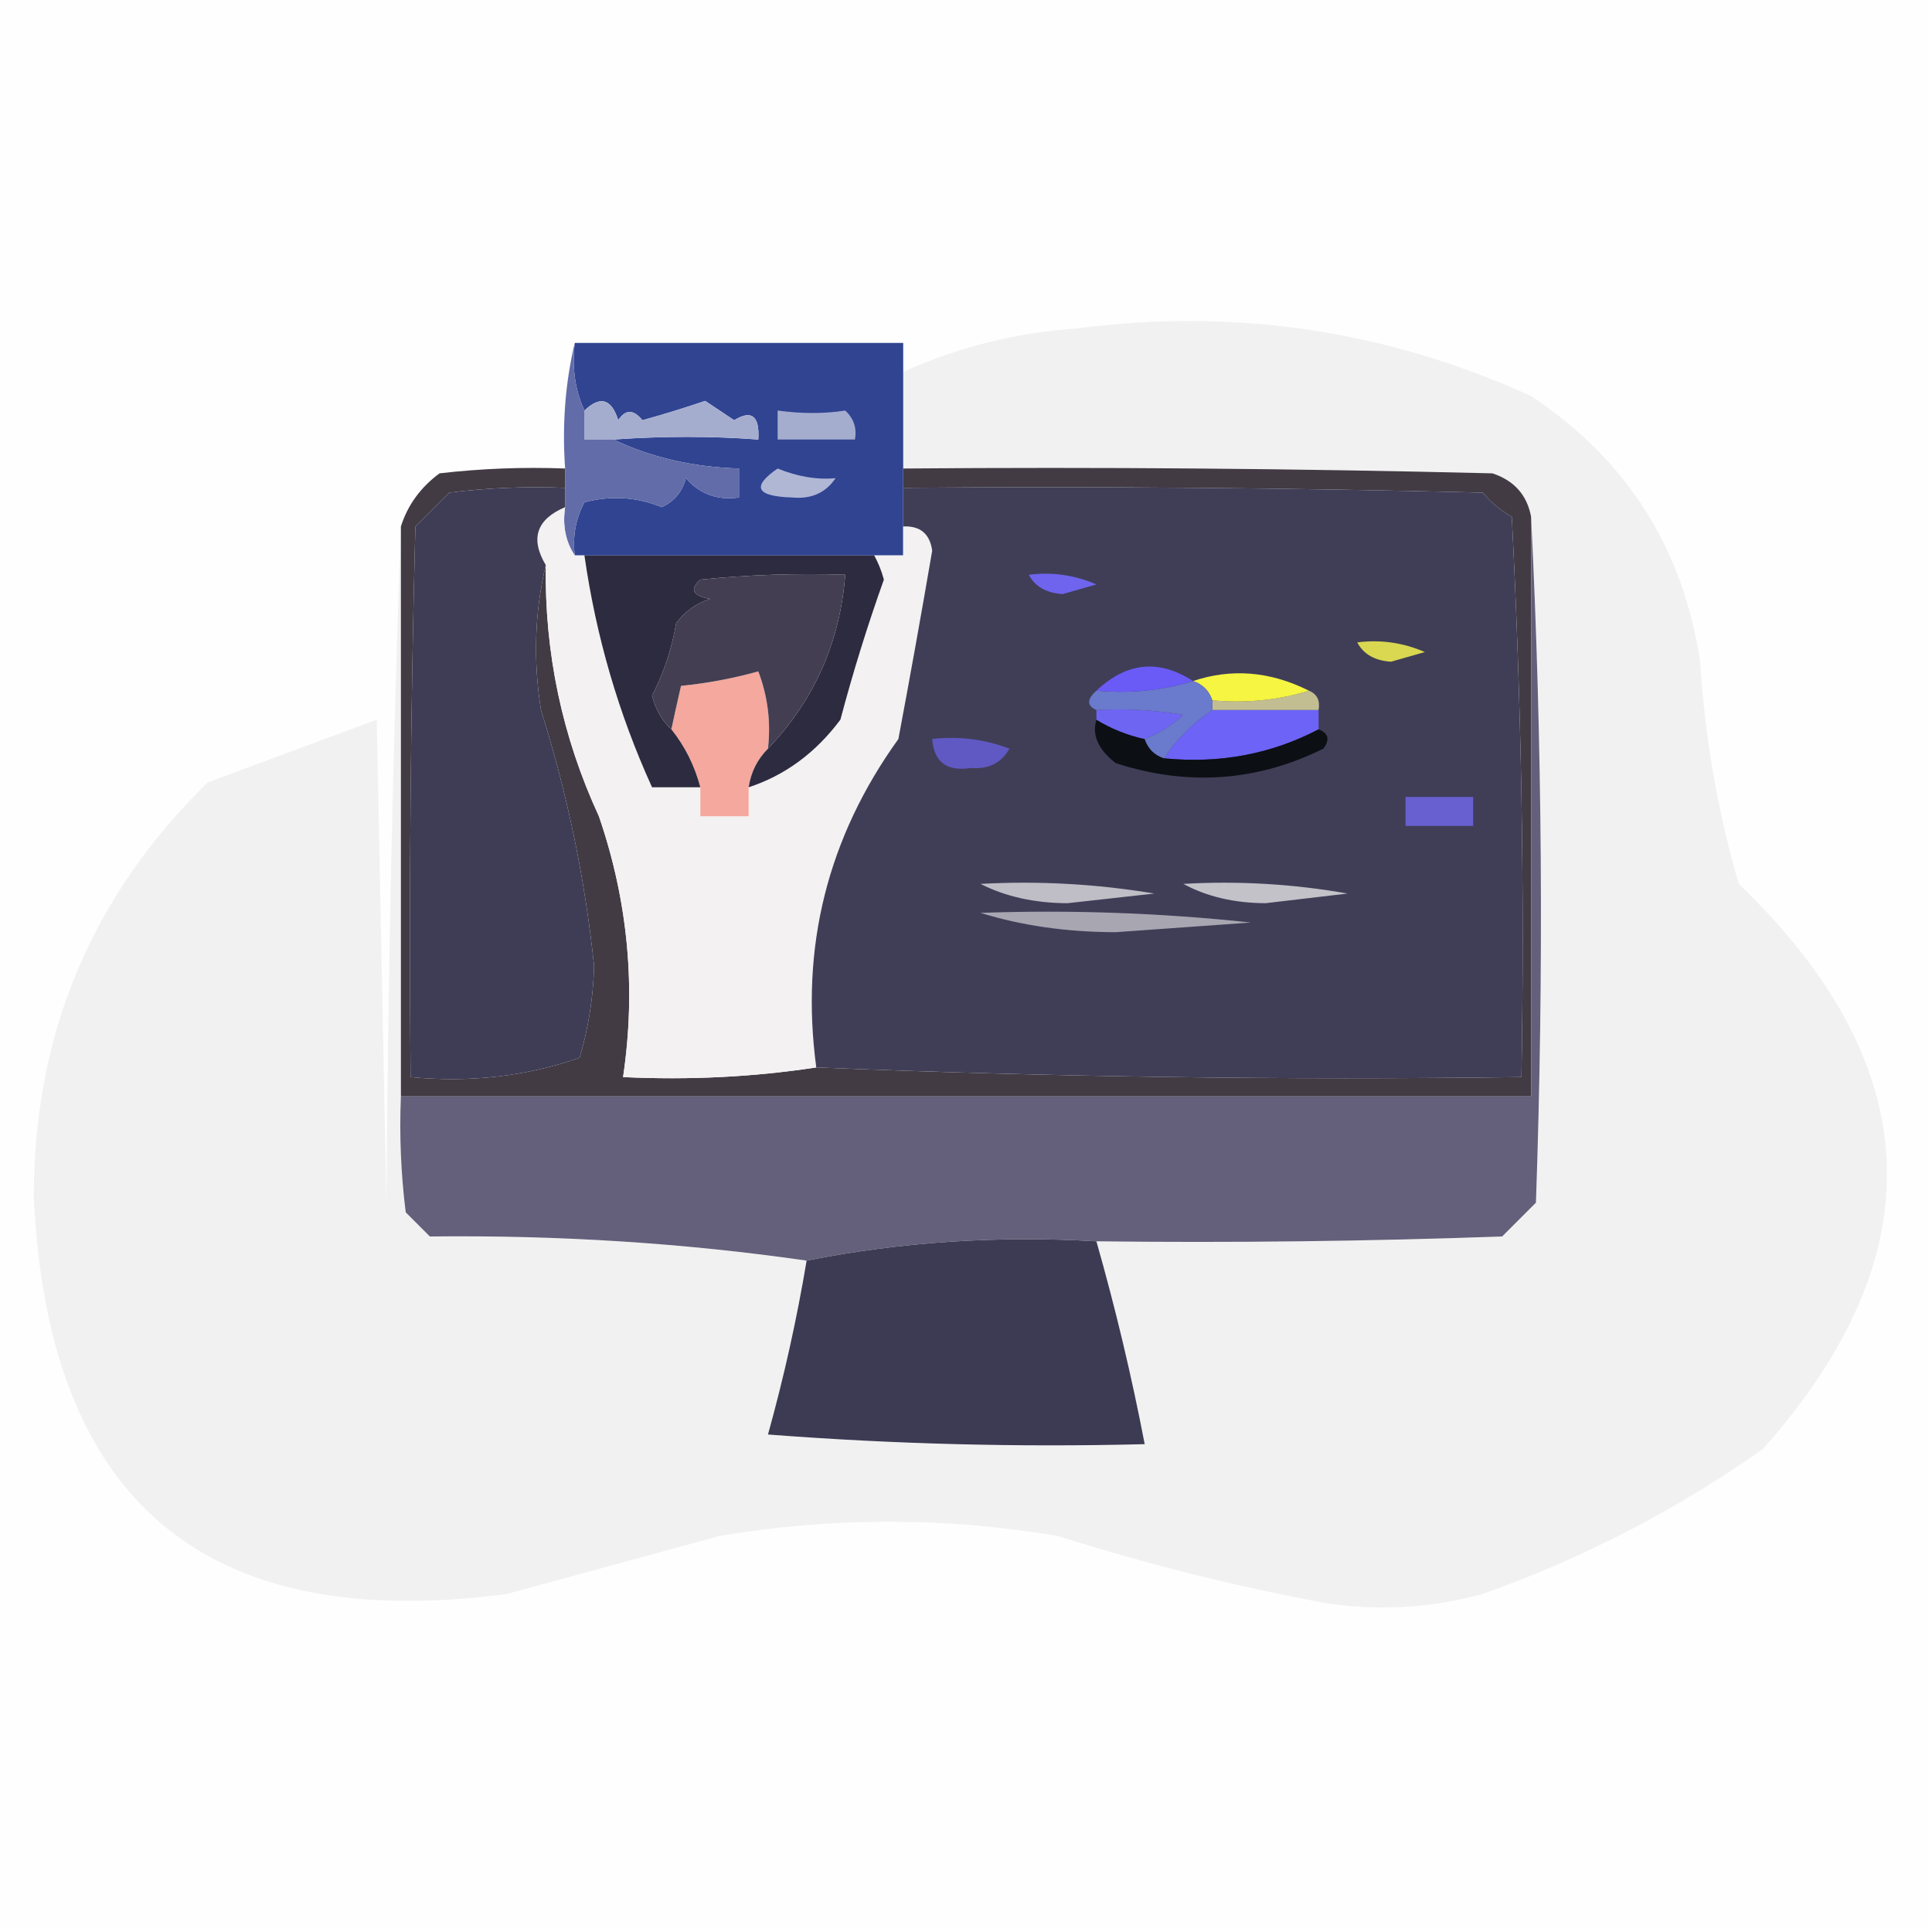
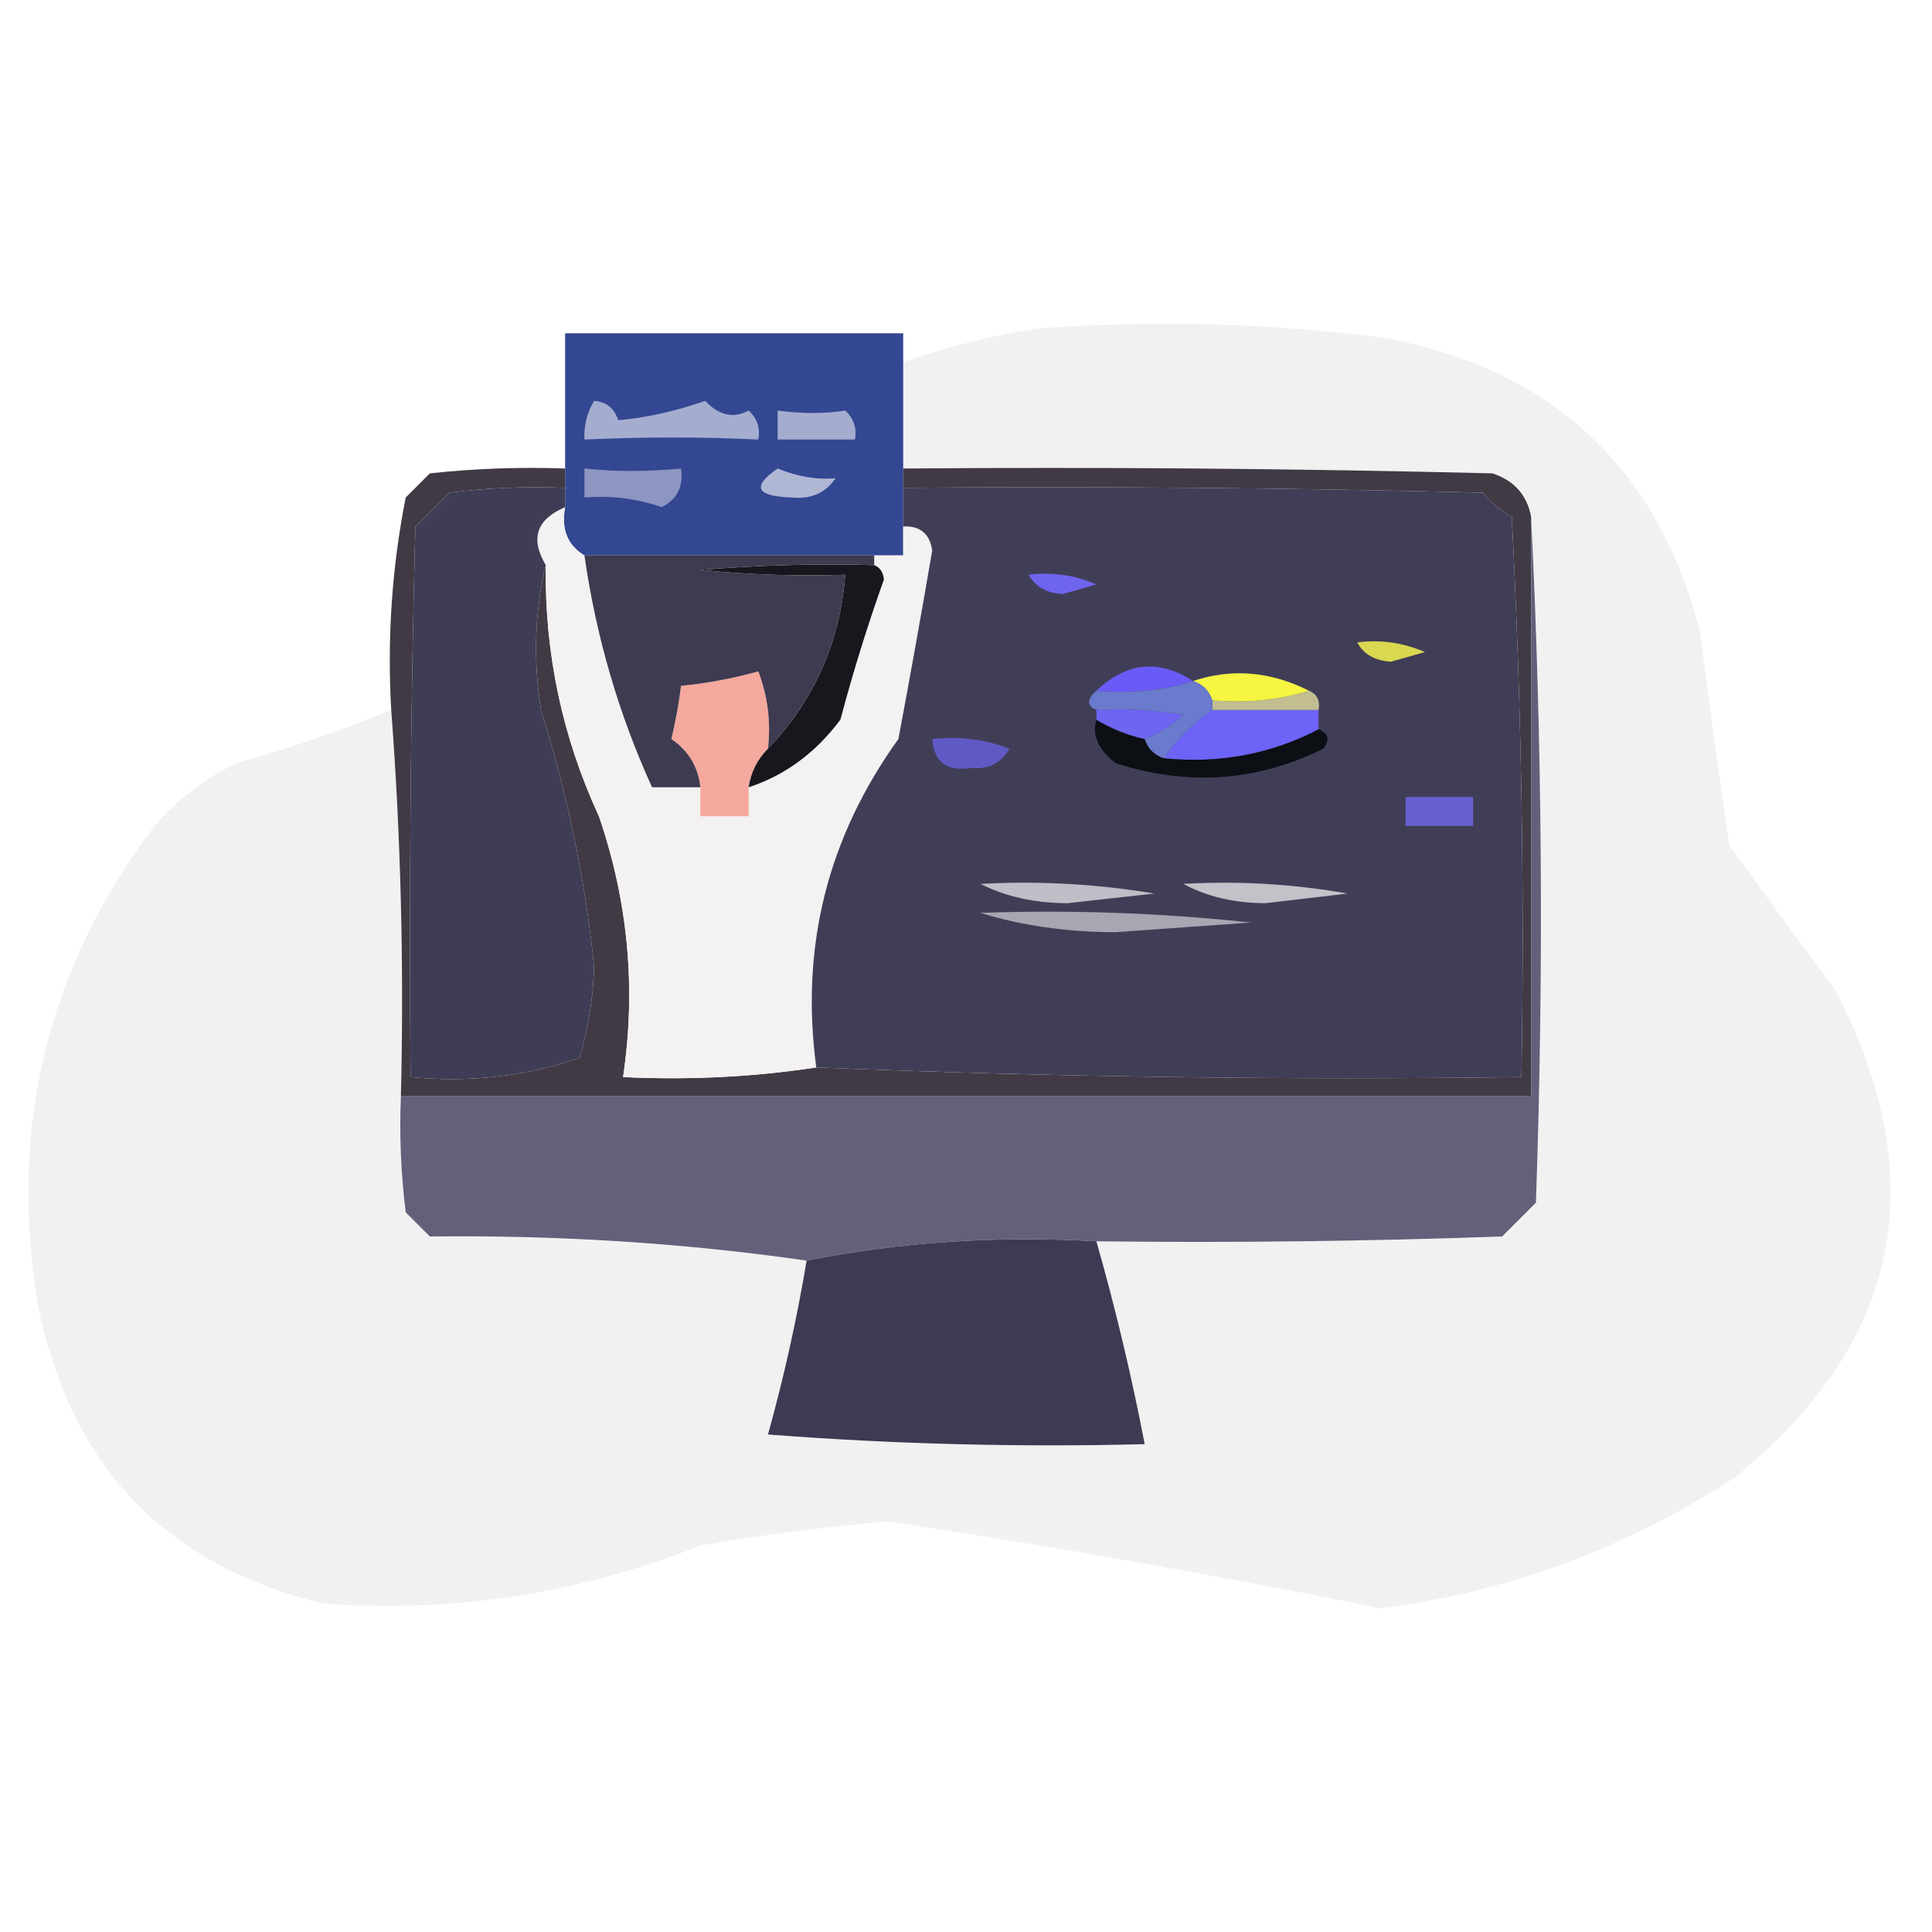
<svg xmlns="http://www.w3.org/2000/svg" version="1.1" width="200px" height="200px" style="shape-rendering:geometricPrecision; text-rendering:geometricPrecision; image-rendering:optimizeQuality; fill-rule:evenodd; clip-rule:evenodd">
  <g>
-     <path style="opacity:1" fill="#fefefe" d="M -0.5,-0.5 C 66.167,-0.5 132.833,-0.5 199.5,-0.5C 199.5,66.167 199.5,132.833 199.5,199.5C 132.833,199.5 66.167,199.5 -0.5,199.5C -0.5,132.833 -0.5,66.167 -0.5,-0.5 Z" />
+     <path style="opacity:0.986" fill="#f1f1f1" d="M 40.5,73.5 C 41.496,86.656 41.829,99.99 41.5,113.5C 41.334,117.514 41.501,121.514 42,125.5C 42.833,126.333 43.667,127.167 44.5,128C 57.872,127.848 70.872,128.682 83.5,130.5C 82.492,136.535 81.159,142.535 79.5,148.5C 92.483,149.499 105.483,149.832 118.5,149.5C 117.145,142.446 115.478,135.446 113.5,128.5C 127.504,128.667 141.504,128.5 155.5,128C 156.667,126.833 157.833,125.667 159,124.5C 159.83,100.663 159.663,76.996 158.5,53.5C 158.084,51.248 156.751,49.748 154.5,49C 134.169,48.5 113.836,48.333 93.5,48.5C 93.5,44.833 93.5,41.167 93.5,37.5C 98.016,35.895 102.682,34.728 107.5,34C 119.549,33.109 131.549,33.443 143.5,35C 160.843,38.346 171.677,48.513 176,65.5C 176.94,72.844 177.94,80.177 179,87.5C 182.618,92.493 186.285,97.493 190,102.5C 200.225,122.306 196.725,139.139 179.5,153C 168.301,160.287 156.134,164.787 143,166.5C 126.093,163.089 109.093,160.089 92,157.5C 85.463,158.046 78.963,158.88 72.5,160C 59.937,164.98 46.937,166.98 33.5,166C 17.292,162.124 7.459,151.957 4,135.5C 0.8,116.972 4.8,100.306 16,85.5C 18.383,82.727 21.217,80.561 24.5,79C 29.978,77.467 35.311,75.634 40.5,73.5 Z" />
  </g>
  <g>
-     <path style="opacity:1" fill="#f1f1f1" d="M 41.5,54.5 C 41.5,74.167 41.5,93.833 41.5,113.5C 41.334,117.514 41.501,121.514 42,125.5C 42.833,126.333 43.667,127.167 44.5,128C 57.872,127.848 70.872,128.682 83.5,130.5C 82.492,136.535 81.159,142.535 79.5,148.5C 92.483,149.499 105.483,149.832 118.5,149.5C 117.145,142.446 115.478,135.446 113.5,128.5C 127.504,128.667 141.504,128.5 155.5,128C 156.667,126.833 157.833,125.667 159,124.5C 159.83,100.663 159.663,76.996 158.5,53.5C 158.084,51.248 156.751,49.748 154.5,49C 134.169,48.5 113.836,48.333 93.5,48.5C 93.5,45.167 93.5,41.833 93.5,38.5C 99.183,35.928 105.183,34.428 111.5,34C 127.882,31.864 143.549,34.197 158.5,41C 168.393,47.564 174.226,56.731 176,68.5C 176.483,76.358 177.816,84.025 180,91.5C 199.581,110.334 200.414,129.834 182.5,150C 173.524,156.321 163.857,161.321 153.5,165C 148.238,166.439 142.904,166.772 137.5,166C 128.004,164.248 118.671,161.915 109.5,159C 97.837,157.033 86.17,157.033 74.5,159C 67.167,161 59.833,163 52.5,165C 21.316,169.153 4.983,155.486 3.5,124C 3.465,107.096 9.465,92.762 21.5,81C 27.361,78.825 33.194,76.658 39,74.5C 39.333,91.167 39.667,107.833 40,124.5C 40.168,100.996 40.668,77.663 41.5,54.5 Z" />
-   </g>
-   <g>
-     <path style="opacity:1" fill="#304492" d="M 59.5,35.5 C 70.833,35.5 82.167,35.5 93.5,35.5C 93.5,36.5 93.5,37.5 93.5,38.5C 93.5,41.833 93.5,45.167 93.5,48.5C 93.5,49.167 93.5,49.833 93.5,50.5C 93.5,51.833 93.5,53.167 93.5,54.5C 93.5,55.5 93.5,56.5 93.5,57.5C 92.5,57.5 91.5,57.5 90.5,57.5C 80.5,57.5 70.5,57.5 60.5,57.5C 60.167,57.5 59.833,57.5 59.5,57.5C 59.261,55.533 59.594,53.7 60.5,52C 63.23,51.272 65.897,51.438 68.5,52.5C 69.799,51.91 70.632,50.91 71,49.5C 72.444,51.155 74.278,51.822 76.5,51.5C 76.5,50.5 76.5,49.5 76.5,48.5C 71.725,48.353 67.392,47.353 63.5,45.5C 68.658,45.135 73.658,45.135 78.5,45.5C 78.646,43.058 77.813,42.391 76,43.5C 75,42.833 74,42.167 73,41.5C 70.876,42.227 68.709,42.894 66.5,43.5C 65.575,42.359 64.741,42.359 64,43.5C 63.296,41.273 62.129,40.94 60.5,42.5C 59.532,40.393 59.198,38.059 59.5,35.5 Z" />
+     <path style="opacity:0.993" fill="#334692" d="M 93.5,37.5 C 93.5,41.167 93.5,44.833 93.5,48.5C 93.5,49.167 93.5,49.833 93.5,50.5C 93.5,51.833 93.5,53.167 93.5,54.5C 93.5,55.5 93.5,56.5 93.5,57.5C 92.5,57.5 91.5,57.5 90.5,57.5C 80.5,57.5 70.5,57.5 60.5,57.5C 58.744,56.448 58.077,54.781 58.5,52.5C 58.5,51.833 58.5,51.167 58.5,50.5C 58.5,49.833 58.5,49.167 58.5,48.5C 58.5,43.833 58.5,39.167 58.5,34.5C 70.167,34.5 81.833,34.5 93.5,34.5C 93.5,35.5 93.5,36.5 93.5,37.5 Z" />
  </g>
  <g>
    <path style="opacity:1" fill="#a5adcf" d="M 80.5,42.5 C 83.011,42.838 85.345,42.838 87.5,42.5C 88.386,43.325 88.719,44.325 88.5,45.5C 85.833,45.5 83.167,45.5 80.5,45.5C 80.5,44.5 80.5,43.5 80.5,42.5 Z" />
  </g>
  <g>
-     <path style="opacity:1" fill="#a5adcf" d="M 63.5,45.5 C 62.5,45.5 61.5,45.5 60.5,45.5C 60.5,44.5 60.5,43.5 60.5,42.5C 62.129,40.94 63.296,41.273 64,43.5C 64.741,42.359 65.575,42.359 66.5,43.5C 68.709,42.894 70.876,42.227 73,41.5C 74,42.167 75,42.833 76,43.5C 77.813,42.391 78.646,43.058 78.5,45.5C 73.658,45.135 68.658,45.135 63.5,45.5 Z" />
+     <path style="opacity:1" fill="#a5adcf" d="M 61.5,41.5 C 62.75,41.577 63.583,42.244 64,43.5C 66.847,43.259 69.847,42.593 73,41.5C 74.439,43.014 75.939,43.347 77.5,42.5C 78.386,43.325 78.719,44.325 78.5,45.5C 72.66,45.219 66.66,45.219 60.5,45.5C 60.433,44.041 60.766,42.708 61.5,41.5 Z" />
  </g>
  <g>
-     <path style="opacity:1" fill="#626ca8" d="M 59.5,35.5 C 59.198,38.059 59.532,40.393 60.5,42.5C 60.5,43.5 60.5,44.5 60.5,45.5C 61.5,45.5 62.5,45.5 63.5,45.5C 67.392,47.353 71.725,48.353 76.5,48.5C 76.5,49.5 76.5,50.5 76.5,51.5C 74.278,51.822 72.444,51.155 71,49.5C 70.632,50.91 69.799,51.91 68.5,52.5C 65.897,51.438 63.23,51.272 60.5,52C 59.594,53.7 59.261,55.533 59.5,57.5C 58.549,56.081 58.215,54.415 58.5,52.5C 58.5,51.833 58.5,51.167 58.5,50.5C 58.5,49.833 58.5,49.167 58.5,48.5C 58.182,43.968 58.515,39.634 59.5,35.5 Z" />
+     <path style="opacity:1" fill="#413a44" d="M 58.5,48.5 C 58.5,49.167 58.5,49.833 58.5,50.5C 54.486,50.334 50.486,50.501 46.5,51C 45.333,52.167 44.167,53.333 43,54.5C 42.5,73.497 42.333,92.497 42.5,111.5C 48.631,112.092 54.464,111.425 60,109.5C 60.918,106.402 61.418,103.235 61.5,100C 60.562,90.978 58.729,82.145 56,73.5C 55.184,68.316 55.35,63.316 56.5,58.5C 56.367,67.613 58.2,76.28 62,84.5C 65.03,93.332 65.863,102.332 64.5,111.5C 71.354,111.824 78.021,111.491 84.5,110.5C 108.759,111.49 133.092,111.823 157.5,111.5C 157.833,92.155 157.5,72.822 156.5,53.5C 155.354,52.855 154.354,52.022 153.5,51C 133.503,50.5 113.503,50.333 93.5,50.5C 93.5,49.833 93.5,49.167 93.5,48.5C 113.836,48.333 134.169,48.5 154.5,49C 156.751,49.748 158.084,51.248 158.5,53.5C 158.5,73.5 158.5,93.5 158.5,113.5C 119.5,113.5 80.5,113.5 41.5,113.5C 41.829,99.99 41.496,86.656 40.5,73.5C 40.071,66.053 40.571,58.719 42,51.5C 42.833,50.667 43.667,49.833 44.5,49C 49.155,48.501 53.822,48.334 58.5,48.5 Z" />
  </g>
  <g>
-     <path style="opacity:1" fill="#423b44" d="M 58.5,48.5 C 58.5,49.167 58.5,49.833 58.5,50.5C 54.486,50.334 50.486,50.501 46.5,51C 45.333,52.167 44.167,53.333 43,54.5C 42.5,73.497 42.333,92.497 42.5,111.5C 48.631,112.092 54.464,111.425 60,109.5C 60.918,106.402 61.418,103.235 61.5,100C 60.562,90.978 58.729,82.145 56,73.5C 55.184,68.316 55.35,63.316 56.5,58.5C 56.367,67.613 58.2,76.28 62,84.5C 65.03,93.332 65.863,102.332 64.5,111.5C 71.354,111.824 78.021,111.491 84.5,110.5C 108.759,111.49 133.092,111.823 157.5,111.5C 157.833,92.155 157.5,72.822 156.5,53.5C 155.354,52.855 154.354,52.022 153.5,51C 133.503,50.5 113.503,50.333 93.5,50.5C 93.5,49.833 93.5,49.167 93.5,48.5C 113.836,48.333 134.169,48.5 154.5,49C 156.751,49.748 158.084,51.248 158.5,53.5C 158.5,73.5 158.5,93.5 158.5,113.5C 119.5,113.5 80.5,113.5 41.5,113.5C 41.5,93.833 41.5,74.167 41.5,54.5C 42.203,52.284 43.536,50.451 45.5,49C 49.821,48.501 54.154,48.334 58.5,48.5 Z" />
+     <path style="opacity:1" fill="#f3f1f1" d="M 58.5,52.5 C 58.077,54.781 58.744,56.448 60.5,57.5C 61.699,65.879 64.032,73.879 67.5,81.5C 69.167,81.5 70.833,81.5 72.5,81.5C 72.5,82.5 72.5,83.5 72.5,84.5C 74.167,84.5 75.833,84.5 77.5,84.5C 77.5,83.5 77.5,82.5 77.5,81.5C 81.27,80.264 84.436,77.931 87,74.5C 88.292,69.621 89.792,64.788 91.5,60C 91.43,59.235 91.097,58.735 90.5,58.5C 90.5,58.167 90.5,57.833 90.5,57.5C 91.5,57.5 92.5,57.5 93.5,57.5C 93.5,56.5 93.5,55.5 93.5,54.5C 95.252,54.418 96.252,55.251 96.5,57C 95.388,63.503 94.222,70.003 93,76.5C 85.659,86.707 82.825,98.04 84.5,110.5C 78.021,111.491 71.354,111.824 64.5,111.5C 65.863,102.332 65.03,93.332 62,84.5C 58.2,76.28 56.367,67.613 56.5,58.5C 54.866,55.762 55.533,53.762 58.5,52.5 Z" />
  </g>
  <g>
-     <path style="opacity:1" fill="#f3f1f1" d="M 58.5,52.5 C 58.215,54.415 58.549,56.081 59.5,57.5C 59.833,57.5 60.167,57.5 60.5,57.5C 61.699,65.879 64.032,73.879 67.5,81.5C 69.167,81.5 70.833,81.5 72.5,81.5C 72.5,82.5 72.5,83.5 72.5,84.5C 74.167,84.5 75.833,84.5 77.5,84.5C 77.5,83.5 77.5,82.5 77.5,81.5C 81.27,80.264 84.436,77.931 87,74.5C 88.292,69.621 89.792,64.788 91.5,60C 91.257,59.098 90.923,58.265 90.5,57.5C 91.5,57.5 92.5,57.5 93.5,57.5C 93.5,56.5 93.5,55.5 93.5,54.5C 95.252,54.418 96.252,55.251 96.5,57C 95.388,63.503 94.222,70.003 93,76.5C 85.659,86.707 82.825,98.04 84.5,110.5C 78.021,111.491 71.354,111.824 64.5,111.5C 65.863,102.332 65.03,93.332 62,84.5C 58.2,76.28 56.367,67.613 56.5,58.5C 54.866,55.762 55.533,53.762 58.5,52.5 Z" />
+     <path style="opacity:1" fill="#f4a89e" d="M 79.5,77.5 C 78.4,78.605 77.733,79.938 77.5,81.5C 77.5,82.5 77.5,83.5 77.5,84.5C 75.833,84.5 74.167,84.5 72.5,84.5C 72.5,83.5 72.5,82.5 72.5,81.5C 72.278,79.392 71.278,77.726 69.5,76.5C 69.946,74.632 70.279,72.799 70.5,71C 73.224,70.731 75.891,70.231 78.5,69.5C 79.48,72.087 79.813,74.753 79.5,77.5 Z" />
  </g>
  <g>
-     <path style="opacity:1" fill="#f4a89e" d="M 79.5,77.5 C 78.4,78.605 77.733,79.938 77.5,81.5C 77.5,82.5 77.5,83.5 77.5,84.5C 75.833,84.5 74.167,84.5 72.5,84.5C 72.5,83.5 72.5,82.5 72.5,81.5C 71.904,79.255 70.904,77.255 69.5,75.5C 69.795,74.103 70.129,72.603 70.5,71C 73.224,70.731 75.891,70.231 78.5,69.5C 79.48,72.087 79.813,74.753 79.5,77.5 Z" />
+     <path style="opacity:1" fill="#18171d" d="M 90.5,58.5 C 91.097,58.735 91.43,59.235 91.5,60C 89.792,64.788 88.292,69.621 87,74.5C 84.436,77.931 81.27,80.264 77.5,81.5C 77.733,79.938 78.4,78.605 79.5,77.5C 84.285,72.492 86.951,66.492 87.5,59.5C 82.489,59.666 77.489,59.499 72.5,59C 78.491,58.501 84.491,58.334 90.5,58.5 Z" />
  </g>
  <g>
-     <path style="opacity:1" fill="#2d2b3f" d="M 60.5,57.5 C 70.5,57.5 80.5,57.5 90.5,57.5C 90.923,58.265 91.257,59.098 91.5,60C 89.792,64.788 88.292,69.621 87,74.5C 84.436,77.931 81.27,80.264 77.5,81.5C 77.733,79.938 78.4,78.605 79.5,77.5C 84.285,72.492 86.951,66.492 87.5,59.5C 82.489,59.334 77.489,59.501 72.5,60C 71.366,61.016 71.699,61.683 73.5,62C 72.069,62.465 70.903,63.299 70,64.5C 69.542,67.181 68.709,69.681 67.5,72C 67.862,73.434 68.528,74.601 69.5,75.5C 70.904,77.255 71.904,79.255 72.5,81.5C 70.833,81.5 69.167,81.5 67.5,81.5C 64.032,73.879 61.699,65.879 60.5,57.5 Z" />
-   </g>
-   <g>
-     <path style="opacity:1" fill="#433e52" d="M 79.5,77.5 C 79.813,74.753 79.48,72.087 78.5,69.5C 75.891,70.231 73.224,70.731 70.5,71C 70.129,72.603 69.795,74.103 69.5,75.5C 68.528,74.601 67.862,73.434 67.5,72C 68.709,69.681 69.542,67.181 70,64.5C 70.903,63.299 72.069,62.465 73.5,62C 71.699,61.683 71.366,61.016 72.5,60C 77.489,59.501 82.489,59.334 87.5,59.5C 86.951,66.492 84.285,72.492 79.5,77.5 Z" />
+     <path style="opacity:1" fill="#3e3a4f" d="M 60.5,57.5 C 70.5,57.5 80.5,57.5 90.5,57.5C 90.5,57.833 90.5,58.167 90.5,58.5C 84.491,58.334 78.491,58.501 72.5,59C 77.489,59.499 82.489,59.666 87.5,59.5C 86.951,66.492 84.285,72.492 79.5,77.5C 79.813,74.753 79.48,72.087 78.5,69.5C 75.891,70.231 73.224,70.731 70.5,71C 70.279,72.799 69.946,74.632 69.5,76.5C 71.278,77.726 72.278,79.392 72.5,81.5C 70.833,81.5 69.167,81.5 67.5,81.5C 64.032,73.879 61.699,65.879 60.5,57.5 Z" />
  </g>
  <g>
    <path style="opacity:1" fill="#403e57" d="M 93.5,50.5 C 113.503,50.333 133.503,50.5 153.5,51C 154.354,52.022 155.354,52.855 156.5,53.5C 157.5,72.822 157.833,92.155 157.5,111.5C 133.092,111.823 108.759,111.49 84.5,110.5C 82.825,98.04 85.659,86.707 93,76.5C 94.222,70.003 95.388,63.503 96.5,57C 96.252,55.251 95.252,54.418 93.5,54.5C 93.5,53.167 93.5,51.833 93.5,50.5 Z" />
  </g>
  <g>
    <path style="opacity:1" fill="#a8a6b1" d="M 101.5,94.5 C 110.857,94.168 120.19,94.502 129.5,95.5C 124.833,95.833 120.167,96.167 115.5,96.5C 110.449,96.493 105.783,95.827 101.5,94.5 Z" />
  </g>
  <g>
    <path style="opacity:1" fill="#c3c2c9" d="M 122.5,91.5 C 128.206,91.171 133.872,91.505 139.5,92.5C 136.667,92.833 133.833,93.167 131,93.5C 127.748,93.481 124.915,92.814 122.5,91.5 Z" />
  </g>
  <g>
    <path style="opacity:1" fill="#bfbec6" d="M 101.5,91.5 C 107.537,91.171 113.537,91.504 119.5,92.5C 116.5,92.833 113.5,93.167 110.5,93.5C 107.087,93.483 104.087,92.816 101.5,91.5 Z" />
  </g>
  <g>
    <path style="opacity:1" fill="#6860d1" d="M 145.5,82.5 C 147.833,82.5 150.167,82.5 152.5,82.5C 152.5,83.5 152.5,84.5 152.5,85.5C 150.167,85.5 147.833,85.5 145.5,85.5C 145.5,84.5 145.5,83.5 145.5,82.5 Z" />
  </g>
  <g>
    <path style="opacity:1" fill="#6d63f7" d="M 125.5,73.5 C 129.167,73.5 132.833,73.5 136.5,73.5C 136.5,74.167 136.5,74.833 136.5,75.5C 131.59,78.068 126.257,79.068 120.5,78.5C 121.785,76.548 123.451,74.882 125.5,73.5 Z" />
  </g>
  <g>
    <path style="opacity:1" fill="#0c0f14" d="M 113.5,74.5 C 115.05,75.441 116.716,76.108 118.5,76.5C 118.833,77.5 119.5,78.167 120.5,78.5C 126.257,79.068 131.59,78.068 136.5,75.5C 137.525,75.897 137.692,76.563 137,77.5C 130.108,80.909 122.942,81.409 115.5,79C 113.681,77.585 113.015,76.085 113.5,74.5 Z" />
  </g>
  <g>
    <path style="opacity:1" fill="#6059c4" d="M 96.5,76.5 C 99.247,76.187 101.914,76.52 104.5,77.5C 103.652,78.991 102.319,79.658 100.5,79.5C 98.018,79.89 96.685,78.89 96.5,76.5 Z" />
  </g>
  <g>
    <path style="opacity:1" fill="#6e65f3" d="M 113.5,74.5 C 113.5,74.167 113.5,73.833 113.5,73.5C 116.518,73.335 119.518,73.502 122.5,74C 121.307,75.095 119.973,75.928 118.5,76.5C 116.716,76.108 115.05,75.441 113.5,74.5 Z" />
  </g>
  <g>
    <path style="opacity:1" fill="#c2be92" d="M 135.5,71.5 C 136.338,71.842 136.672,72.508 136.5,73.5C 132.833,73.5 129.167,73.5 125.5,73.5C 125.5,73.167 125.5,72.833 125.5,72.5C 129.042,72.813 132.375,72.479 135.5,71.5 Z" />
  </g>
  <g>
    <path style="opacity:1" fill="#f5f542" d="M 123.5,70.5 C 127.505,69.162 131.505,69.495 135.5,71.5C 132.375,72.479 129.042,72.813 125.5,72.5C 125.167,71.5 124.5,70.833 123.5,70.5 Z" />
  </g>
  <g>
    <path style="opacity:1" fill="#6a7acc" d="M 123.5,70.5 C 124.5,70.833 125.167,71.5 125.5,72.5C 125.5,72.833 125.5,73.167 125.5,73.5C 123.451,74.882 121.785,76.548 120.5,78.5C 119.5,78.167 118.833,77.5 118.5,76.5C 119.973,75.928 121.307,75.095 122.5,74C 119.518,73.502 116.518,73.335 113.5,73.5C 112.494,73.062 112.494,72.396 113.5,71.5C 117.042,71.813 120.375,71.479 123.5,70.5 Z" />
  </g>
  <g>
    <path style="opacity:1" fill="#6a5bf7" d="M 123.5,70.5 C 120.375,71.479 117.042,71.813 113.5,71.5C 116.627,68.545 119.96,68.212 123.5,70.5 Z" />
  </g>
  <g>
    <path style="opacity:1" fill="#d9d850" d="M 140.5,66.5 C 142.924,66.192 145.257,66.526 147.5,67.5C 146.333,67.833 145.167,68.167 144,68.5C 142.319,68.392 141.152,67.725 140.5,66.5 Z" />
  </g>
  <g>
    <path style="opacity:1" fill="#6f64ed" d="M 106.5,59.5 C 108.924,59.192 111.257,59.526 113.5,60.5C 112.333,60.833 111.167,61.167 110,61.5C 108.319,61.392 107.152,60.725 106.5,59.5 Z" />
  </g>
  <g>
    <path style="opacity:1" fill="#3f3d56" d="M 58.5,50.5 C 58.5,51.167 58.5,51.833 58.5,52.5C 55.533,53.762 54.866,55.762 56.5,58.5C 55.35,63.316 55.184,68.316 56,73.5C 58.729,82.145 60.562,90.978 61.5,100C 61.418,103.235 60.918,106.402 60,109.5C 54.464,111.425 48.631,112.092 42.5,111.5C 42.333,92.497 42.5,73.497 43,54.5C 44.167,53.333 45.333,52.167 46.5,51C 50.486,50.501 54.486,50.334 58.5,50.5 Z" />
  </g>
  <g>
+     <path style="opacity:1" fill="#8d95c1" d="M 60.5,48.5 C 63.656,48.837 66.989,48.837 70.5,48.5C 70.778,50.346 70.111,51.68 68.5,52.5C 65.916,51.607 63.249,51.274 60.5,51.5C 60.5,50.5 60.5,49.5 60.5,48.5 Z" />
+   </g>
+   <g>
    <path style="opacity:1" fill="#b0b7d5" d="M 80.5,48.5 C 82.585,49.35 84.585,49.684 86.5,49.5C 85.473,51.024 83.973,51.691 82,51.5C 78.267,51.387 77.767,50.387 80.5,48.5 Z" />
  </g>
  <g>
    <path style="opacity:1" fill="#64607b" d="M 158.5,53.5 C 159.663,76.996 159.83,100.663 159,124.5C 157.833,125.667 156.667,126.833 155.5,128C 141.504,128.5 127.504,128.667 113.5,128.5C 103.24,127.898 93.24,128.564 83.5,130.5C 70.872,128.682 57.872,127.848 44.5,128C 43.667,127.167 42.833,126.333 42,125.5C 41.501,121.514 41.334,117.514 41.5,113.5C 80.5,113.5 119.5,113.5 158.5,113.5C 158.5,93.5 158.5,73.5 158.5,53.5 Z" />
  </g>
  <g>
    <path style="opacity:1" fill="#3c3b53" d="M 113.5,128.5 C 115.478,135.446 117.145,142.446 118.5,149.5C 105.483,149.832 92.483,149.499 79.5,148.5C 81.159,142.535 82.492,136.535 83.5,130.5C 93.24,128.564 103.24,127.898 113.5,128.5 Z" />
  </g>
</svg>
